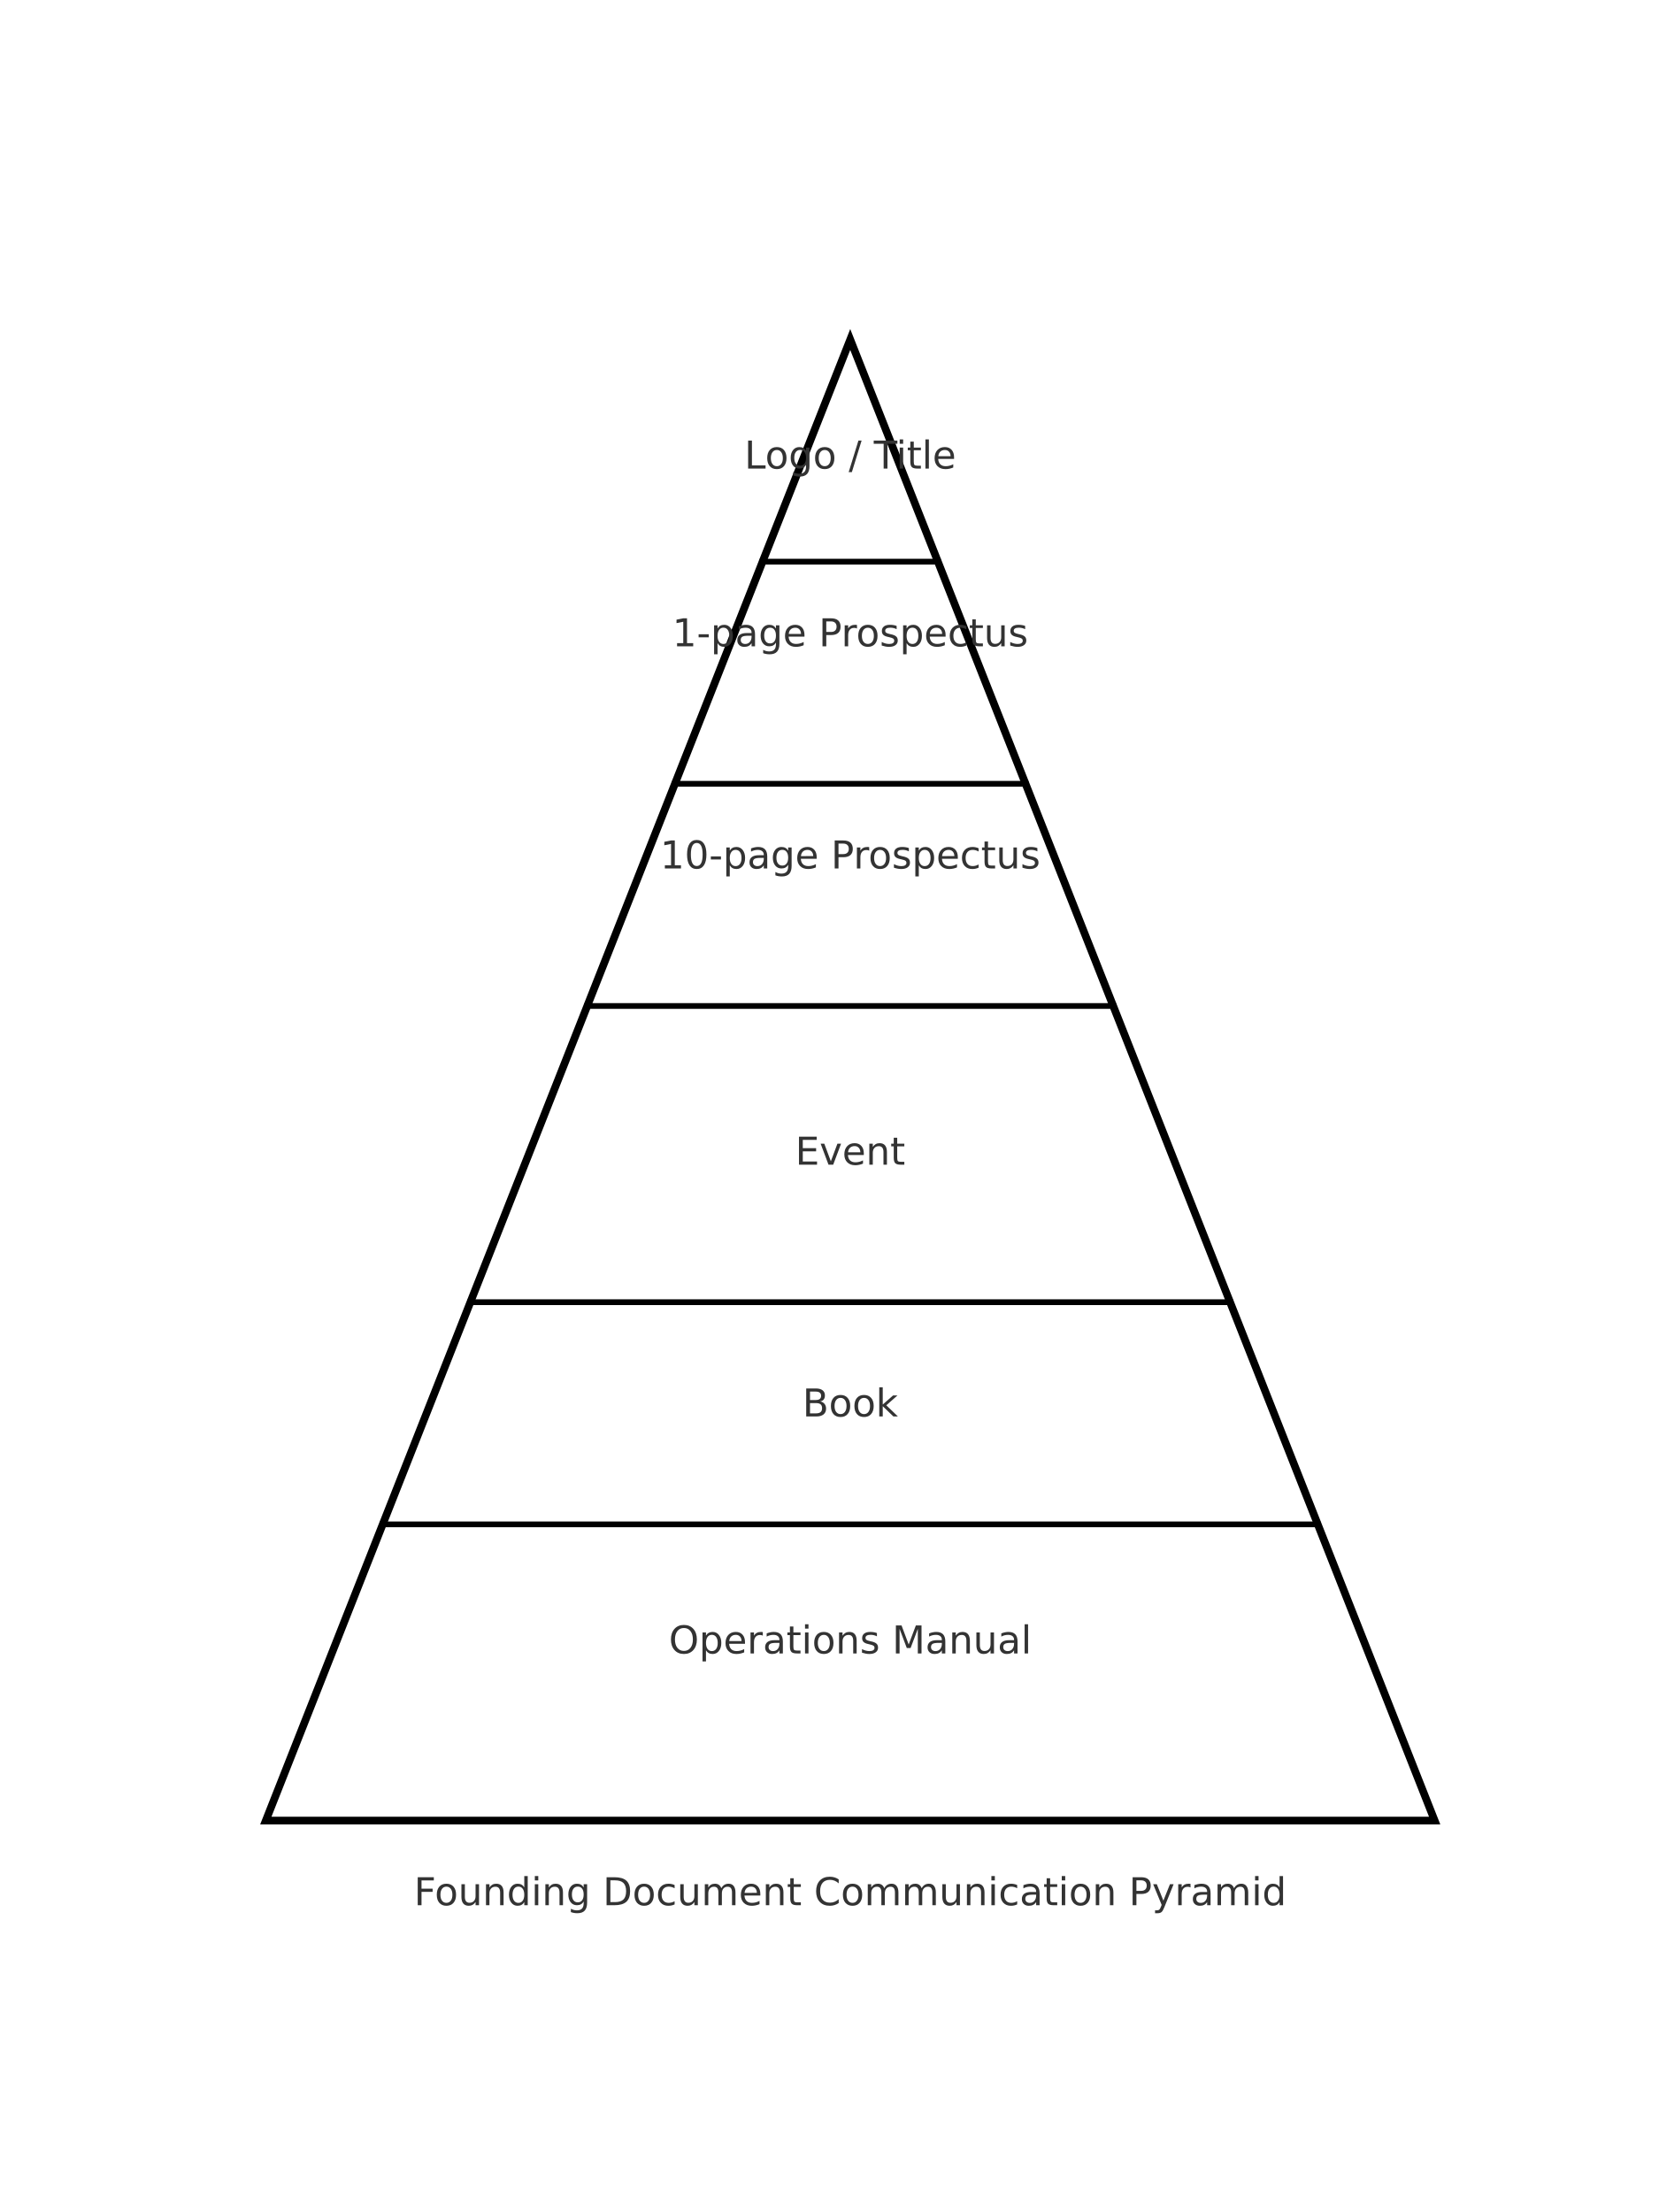
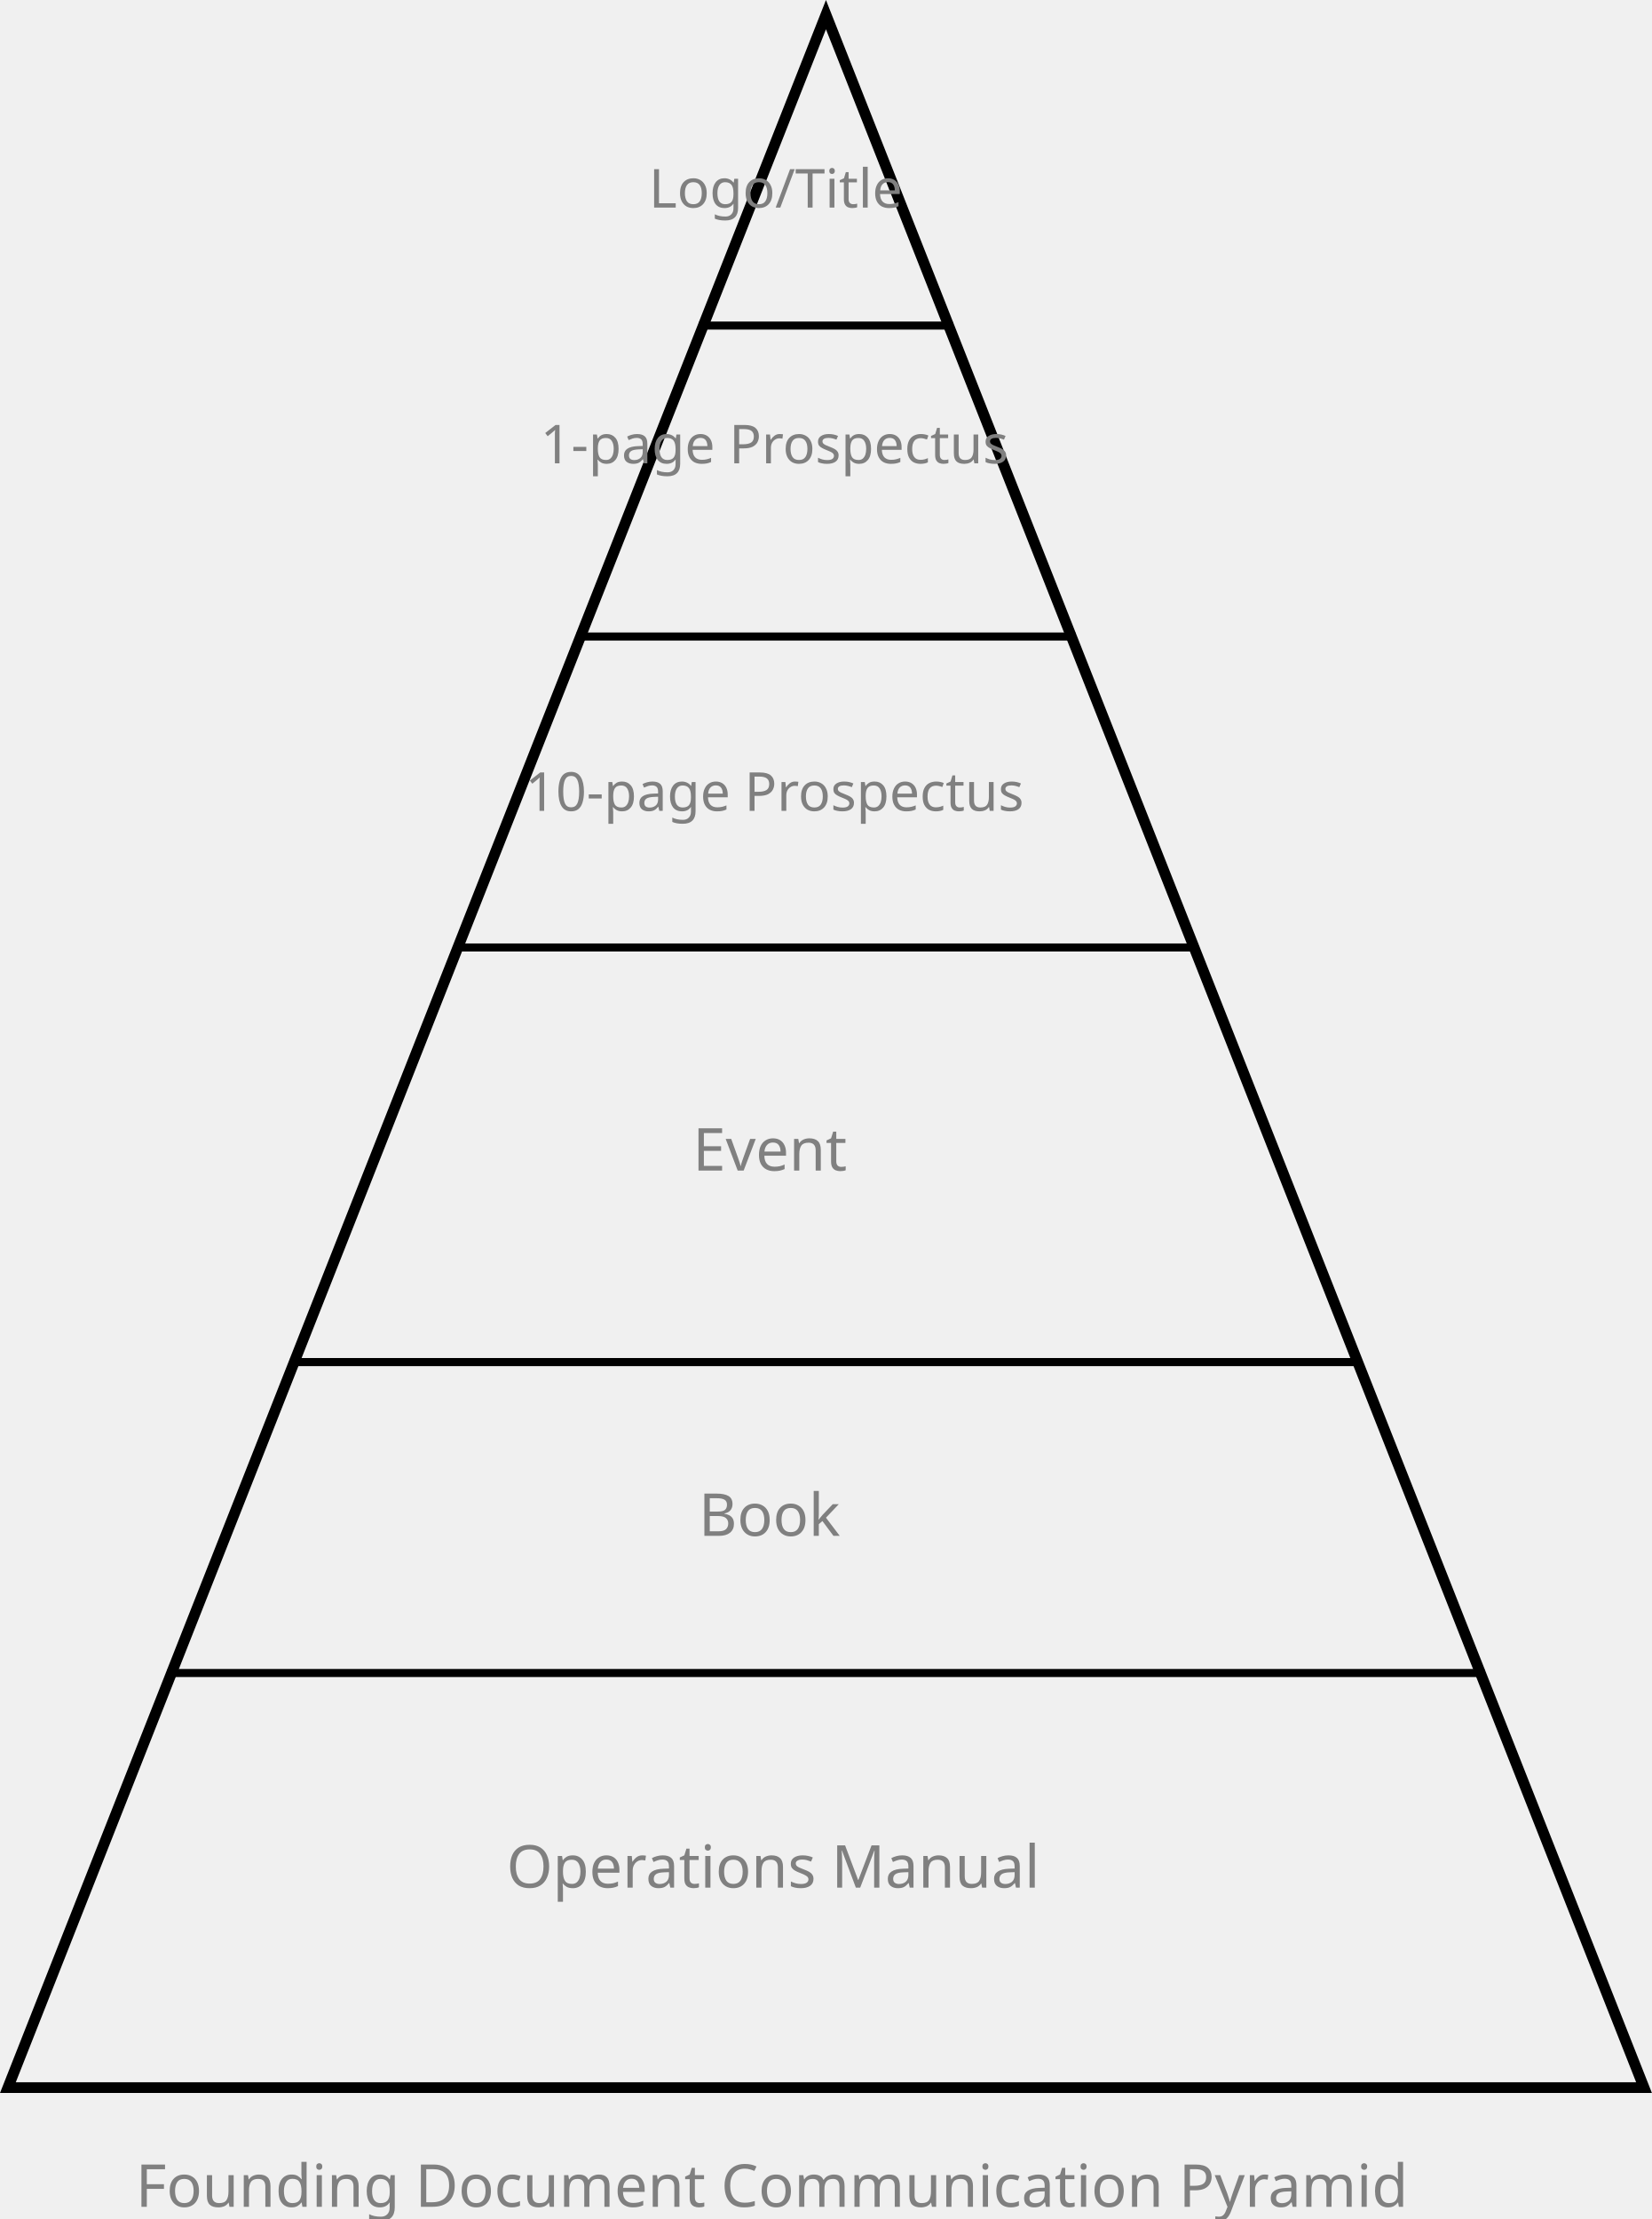
- <svg xmlns="http://www.w3.org/2000/svg" xmlns:xlink="http://www.w3.org/1999/xlink" width="432pt" height="576pt" viewBox="0 0 432 576" version="1.1">
-   <defs>
-     <style type="text/css">*{stroke-linejoin: round; stroke-linecap: butt}</style>
+ <svg xmlns="http://www.w3.org/2000/svg" width="307.303pt" height="412.839pt" viewBox="0 0 307.303 412.839" version="1.1" id="svg118">
+   <defs id="defs1">
+     <style type="text/css" id="style1">*{stroke-linejoin: round; stroke-linecap: butt}</style>
  </defs>
-   <g id="figure_1">
-     <g id="patch_1">
-       <path d="M 0 576  L 432 576  L 432 0  L 0 0  z " style="fill: #ffffff" />
+   <g id="figure_1" transform="translate(-62.34856,-85.67905)">
+     <g id="g122">
+       <path d="m 198.573,146.254 h 45.655" clip-path="url(#pe985ea55cc)" style="fill:none;stroke:#000000;stroke-width:1.5;stroke-linecap:square" id="path3" transform="translate(-5.4)" />
+       <path d="m 175.745,204.104 h 91.309" clip-path="url(#pe985ea55cc)" style="fill:none;stroke:#000000;stroke-width:1.5;stroke-linecap:square" id="path4" transform="translate(-5.4)" />
+       <path d="M 152.918,261.955 H 289.882" clip-path="url(#pe985ea55cc)" style="fill:none;stroke:#000000;stroke-width:1.5;stroke-linecap:square" id="path5" transform="translate(-5.4)" />
+       <path d="M 221.4,88.403 69.218,474.073 H 373.582 Z" clip-path="url(#pe985ea55cc)" style="fill:none;stroke:#000000;stroke-width:2;stroke-linejoin:miter" id="triangle" transform="translate(-5.400001)" />
+       <path d="M 122.482,339.089 H 320.318" clip-path="url(#pe985ea55cc)" style="fill:none;stroke:#000000;stroke-width:1.5;stroke-linecap:square" id="path6" transform="translate(-5.4)" />
+       <path d="M 99.655,396.939 H 343.145" clip-path="url(#pe985ea55cc)" style="fill:none;stroke:#000000;stroke-width:1.5;stroke-linecap:square" id="path7" transform="translate(-5.400003)" />
    </g>
    <g id="axes_1">
-       <g id="patch_2">
-         <path d="M 221.4 88.403  L 69.218 474.073  L 373.582 474.073  L 221.4 88.403  z " clip-path="url(#pe985ea55cc)" style="fill: none; stroke: #000000; stroke-width: 2; stroke-linejoin: miter" />
-       </g>
-       <g id="line2d_1">
-         <path d="M 198.573 146.254  L 244.227 146.254  " clip-path="url(#pe985ea55cc)" style="fill: none; stroke: #000000; stroke-width: 1.5; stroke-linecap: square" />
-       </g>
-       <g id="line2d_2">
-         <path d="M 175.745 204.104  L 267.055 204.104  " clip-path="url(#pe985ea55cc)" style="fill: none; stroke: #000000; stroke-width: 1.5; stroke-linecap: square" />
-       </g>
-       <g id="line2d_3">
-         <path d="M 152.918 261.955  L 289.882 261.955  " clip-path="url(#pe985ea55cc)" style="fill: none; stroke: #000000; stroke-width: 1.5; stroke-linecap: square" />
-       </g>
-       <g id="line2d_4">
-         <path d="M 122.482 339.089  L 320.318 339.089  " clip-path="url(#pe985ea55cc)" style="fill: none; stroke: #000000; stroke-width: 1.5; stroke-linecap: square" />
-       </g>
-       <g id="line2d_5">
-         <path d="M 99.655 396.939  L 343.145 396.939  " clip-path="url(#pe985ea55cc)" style="fill: none; stroke: #000000; stroke-width: 1.5; stroke-linecap: square" />
-       </g>
-       <g id="text_1">
-         <g style="fill: #333333" transform="translate(193.8336 122.0164) scale(0.1 -0.1)">
-           <defs>
-             <path id="DejaVuSans-4c" d="M 628 4666  L 1259 4666  L 1259 531  L 3531 531  L 3531 0  L 628 0  L 628 4666  z " transform="scale(0.015625)" />
-             <path id="DejaVuSans-6f" d="M 1959 3097  Q 1497 3097 1228 2736  Q 959 2375 959 1747  Q 959 1119 1226 758  Q 1494 397 1959 397  Q 2419 397 2687 759  Q 2956 1122 2956 1747  Q 2956 2369 2687 2733  Q 2419 3097 1959 3097  z M 1959 3584  Q 2709 3584 3137 3096  Q 3566 2609 3566 1747  Q 3566 888 3137 398  Q 2709 -91 1959 -91  Q 1206 -91 779 398  Q 353 888 353 1747  Q 353 2609 779 3096  Q 1206 3584 1959 3584  z " transform="scale(0.015625)" />
-             <path id="DejaVuSans-67" d="M 2906 1791  Q 2906 2416 2648 2759  Q 2391 3103 1925 3103  Q 1463 3103 1205 2759  Q 947 2416 947 1791  Q 947 1169 1205 825  Q 1463 481 1925 481  Q 2391 481 2648 825  Q 2906 1169 2906 1791  z M 3481 434  Q 3481 -459 3084 -895  Q 2688 -1331 1869 -1331  Q 1566 -1331 1297 -1286  Q 1028 -1241 775 -1147  L 775 -588  Q 1028 -725 1275 -790  Q 1522 -856 1778 -856  Q 2344 -856 2625 -561  Q 2906 -266 2906 331  L 2906 616  Q 2728 306 2450 153  Q 2172 0 1784 0  Q 1141 0 747 490  Q 353 981 353 1791  Q 353 2603 747 3093  Q 1141 3584 1784 3584  Q 2172 3584 2450 3431  Q 2728 3278 2906 2969  L 2906 3500  L 3481 3500  L 3481 434  z " transform="scale(0.015625)" />
-             <path id="DejaVuSans-20" transform="scale(0.015625)" />
-             <path id="DejaVuSans-2f" d="M 1625 4666  L 2156 4666  L 531 -594  L 0 -594  L 1625 4666  z " transform="scale(0.015625)" />
-             <path id="DejaVuSans-54" d="M -19 4666  L 3928 4666  L 3928 4134  L 2272 4134  L 2272 0  L 1638 0  L 1638 4134  L -19 4134  L -19 4666  z " transform="scale(0.015625)" />
-             <path id="DejaVuSans-69" d="M 603 3500  L 1178 3500  L 1178 0  L 603 0  L 603 3500  z M 603 4863  L 1178 4863  L 1178 4134  L 603 4134  L 603 4863  z " transform="scale(0.015625)" />
-             <path id="DejaVuSans-74" d="M 1172 4494  L 1172 3500  L 2356 3500  L 2356 3053  L 1172 3053  L 1172 1153  Q 1172 725 1289 603  Q 1406 481 1766 481  L 2356 481  L 2356 0  L 1766 0  Q 1100 0 847 248  Q 594 497 594 1153  L 594 3053  L 172 3053  L 172 3500  L 594 3500  L 594 4494  L 1172 4494  z " transform="scale(0.015625)" />
-             <path id="DejaVuSans-6c" d="M 603 4863  L 1178 4863  L 1178 0  L 603 0  L 603 4863  z " transform="scale(0.015625)" />
-             <path id="DejaVuSans-65" d="M 3597 1894  L 3597 1613  L 953 1613  Q 991 1019 1311 708  Q 1631 397 2203 397  Q 2534 397 2845 478  Q 3156 559 3463 722  L 3463 178  Q 3153 47 2828 -22  Q 2503 -91 2169 -91  Q 1331 -91 842 396  Q 353 884 353 1716  Q 353 2575 817 3079  Q 1281 3584 2069 3584  Q 2775 3584 3186 3129  Q 3597 2675 3597 1894  z M 3022 2063  Q 3016 2534 2758 2815  Q 2500 3097 2075 3097  Q 1594 3097 1305 2825  Q 1016 2553 972 2059  L 3022 2063  z " transform="scale(0.015625)" />
-           </defs>
-           <use xlink:href="#DejaVuSans-4c" />
-           <use xlink:href="#DejaVuSans-6f" x="53.963" />
-           <use xlink:href="#DejaVuSans-67" x="115.145" />
-           <use xlink:href="#DejaVuSans-6f" x="178.621" />
-           <use xlink:href="#DejaVuSans-20" x="239.803" />
-           <use xlink:href="#DejaVuSans-2f" x="271.59" />
-           <use xlink:href="#DejaVuSans-20" x="305.281" />
-           <use xlink:href="#DejaVuSans-54" x="337.068" />
-           <use xlink:href="#DejaVuSans-69" x="395.027" />
-           <use xlink:href="#DejaVuSans-74" x="422.811" />
-           <use xlink:href="#DejaVuSans-6c" x="462.02" />
-           <use xlink:href="#DejaVuSans-65" x="489.803" />
-         </g>
-       </g>
-       <g id="text_2">
-         <g style="fill: #333333" transform="translate(175.0687 168.2968) scale(0.1 -0.1)">
-           <defs>
-             <path id="DejaVuSans-31" d="M 794 531  L 1825 531  L 1825 4091  L 703 3866  L 703 4441  L 1819 4666  L 2450 4666  L 2450 531  L 3481 531  L 3481 0  L 794 0  L 794 531  z " transform="scale(0.015625)" />
-             <path id="DejaVuSans-2d" d="M 313 2009  L 1997 2009  L 1997 1497  L 313 1497  L 313 2009  z " transform="scale(0.015625)" />
-             <path id="DejaVuSans-70" d="M 1159 525  L 1159 -1331  L 581 -1331  L 581 3500  L 1159 3500  L 1159 2969  Q 1341 3281 1617 3432  Q 1894 3584 2278 3584  Q 2916 3584 3314 3078  Q 3713 2572 3713 1747  Q 3713 922 3314 415  Q 2916 -91 2278 -91  Q 1894 -91 1617 61  Q 1341 213 1159 525  z M 3116 1747  Q 3116 2381 2855 2742  Q 2594 3103 2138 3103  Q 1681 3103 1420 2742  Q 1159 2381 1159 1747  Q 1159 1113 1420 752  Q 1681 391 2138 391  Q 2594 391 2855 752  Q 3116 1113 3116 1747  z " transform="scale(0.015625)" />
-             <path id="DejaVuSans-61" d="M 2194 1759  Q 1497 1759 1228 1600  Q 959 1441 959 1056  Q 959 750 1161 570  Q 1363 391 1709 391  Q 2188 391 2477 730  Q 2766 1069 2766 1631  L 2766 1759  L 2194 1759  z M 3341 1997  L 3341 0  L 2766 0  L 2766 531  Q 2569 213 2275 61  Q 1981 -91 1556 -91  Q 1019 -91 701 211  Q 384 513 384 1019  Q 384 1609 779 1909  Q 1175 2209 1959 2209  L 2766 2209  L 2766 2266  Q 2766 2663 2505 2880  Q 2244 3097 1772 3097  Q 1472 3097 1187 3025  Q 903 2953 641 2809  L 641 3341  Q 956 3463 1253 3523  Q 1550 3584 1831 3584  Q 2591 3584 2966 3190  Q 3341 2797 3341 1997  z " transform="scale(0.015625)" />
-             <path id="DejaVuSans-50" d="M 1259 4147  L 1259 2394  L 2053 2394  Q 2494 2394 2734 2622  Q 2975 2850 2975 3272  Q 2975 3691 2734 3919  Q 2494 4147 2053 4147  L 1259 4147  z M 628 4666  L 2053 4666  Q 2838 4666 3239 4311  Q 3641 3956 3641 3272  Q 3641 2581 3239 2228  Q 2838 1875 2053 1875  L 1259 1875  L 1259 0  L 628 0  L 628 4666  z " transform="scale(0.015625)" />
-             <path id="DejaVuSans-72" d="M 2631 2963  Q 2534 3019 2420 3045  Q 2306 3072 2169 3072  Q 1681 3072 1420 2755  Q 1159 2438 1159 1844  L 1159 0  L 581 0  L 581 3500  L 1159 3500  L 1159 2956  Q 1341 3275 1631 3429  Q 1922 3584 2338 3584  Q 2397 3584 2469 3576  Q 2541 3569 2628 3553  L 2631 2963  z " transform="scale(0.015625)" />
-             <path id="DejaVuSans-73" d="M 2834 3397  L 2834 2853  Q 2591 2978 2328 3040  Q 2066 3103 1784 3103  Q 1356 3103 1142 2972  Q 928 2841 928 2578  Q 928 2378 1081 2264  Q 1234 2150 1697 2047  L 1894 2003  Q 2506 1872 2764 1633  Q 3022 1394 3022 966  Q 3022 478 2636 193  Q 2250 -91 1575 -91  Q 1294 -91 989 -36  Q 684 19 347 128  L 347 722  Q 666 556 975 473  Q 1284 391 1588 391  Q 1994 391 2212 530  Q 2431 669 2431 922  Q 2431 1156 2273 1281  Q 2116 1406 1581 1522  L 1381 1569  Q 847 1681 609 1914  Q 372 2147 372 2553  Q 372 3047 722 3315  Q 1072 3584 1716 3584  Q 2034 3584 2315 3537  Q 2597 3491 2834 3397  z " transform="scale(0.015625)" />
-             <path id="DejaVuSans-63" d="M 3122 3366  L 3122 2828  Q 2878 2963 2633 3030  Q 2388 3097 2138 3097  Q 1578 3097 1268 2742  Q 959 2388 959 1747  Q 959 1106 1268 751  Q 1578 397 2138 397  Q 2388 397 2633 464  Q 2878 531 3122 666  L 3122 134  Q 2881 22 2623 -34  Q 2366 -91 2075 -91  Q 1284 -91 818 406  Q 353 903 353 1747  Q 353 2603 823 3093  Q 1294 3584 2113 3584  Q 2378 3584 2631 3529  Q 2884 3475 3122 3366  z " transform="scale(0.015625)" />
-             <path id="DejaVuSans-75" d="M 544 1381  L 544 3500  L 1119 3500  L 1119 1403  Q 1119 906 1312 657  Q 1506 409 1894 409  Q 2359 409 2629 706  Q 2900 1003 2900 1516  L 2900 3500  L 3475 3500  L 3475 0  L 2900 0  L 2900 538  Q 2691 219 2414 64  Q 2138 -91 1772 -91  Q 1169 -91 856 284  Q 544 659 544 1381  z M 1991 3584  L 1991 3584  z " transform="scale(0.015625)" />
-           </defs>
-           <use xlink:href="#DejaVuSans-31" />
-           <use xlink:href="#DejaVuSans-2d" x="63.623" />
-           <use xlink:href="#DejaVuSans-70" x="99.707" />
-           <use xlink:href="#DejaVuSans-61" x="163.184" />
-           <use xlink:href="#DejaVuSans-67" x="224.463" />
-           <use xlink:href="#DejaVuSans-65" x="287.939" />
-           <use xlink:href="#DejaVuSans-20" x="349.463" />
-           <use xlink:href="#DejaVuSans-50" x="381.25" />
-           <use xlink:href="#DejaVuSans-72" x="439.803" />
-           <use xlink:href="#DejaVuSans-6f" x="478.666" />
-           <use xlink:href="#DejaVuSans-73" x="539.848" />
-           <use xlink:href="#DejaVuSans-70" x="591.947" />
-           <use xlink:href="#DejaVuSans-65" x="655.424" />
-           <use xlink:href="#DejaVuSans-63" x="716.947" />
-           <use xlink:href="#DejaVuSans-74" x="771.928" />
-           <use xlink:href="#DejaVuSans-75" x="811.137" />
-           <use xlink:href="#DejaVuSans-73" x="874.516" />
-         </g>
-       </g>
-       <g id="text_3">
-         <g style="fill: #333333" transform="translate(171.8875 226.1472) scale(0.1 -0.1)">
-           <defs>
-             <path id="DejaVuSans-30" d="M 2034 4250  Q 1547 4250 1301 3770  Q 1056 3291 1056 2328  Q 1056 1369 1301 889  Q 1547 409 2034 409  Q 2525 409 2770 889  Q 3016 1369 3016 2328  Q 3016 3291 2770 3770  Q 2525 4250 2034 4250  z M 2034 4750  Q 2819 4750 3233 4129  Q 3647 3509 3647 2328  Q 3647 1150 3233 529  Q 2819 -91 2034 -91  Q 1250 -91 836 529  Q 422 1150 422 2328  Q 422 3509 836 4129  Q 1250 4750 2034 4750  z " transform="scale(0.015625)" />
-           </defs>
-           <use xlink:href="#DejaVuSans-31" />
-           <use xlink:href="#DejaVuSans-30" x="63.623" />
-           <use xlink:href="#DejaVuSans-2d" x="127.246" />
-           <use xlink:href="#DejaVuSans-70" x="163.33" />
-           <use xlink:href="#DejaVuSans-61" x="226.807" />
-           <use xlink:href="#DejaVuSans-67" x="288.086" />
-           <use xlink:href="#DejaVuSans-65" x="351.562" />
-           <use xlink:href="#DejaVuSans-20" x="413.086" />
-           <use xlink:href="#DejaVuSans-50" x="444.873" />
-           <use xlink:href="#DejaVuSans-72" x="503.426" />
-           <use xlink:href="#DejaVuSans-6f" x="542.289" />
-           <use xlink:href="#DejaVuSans-73" x="603.471" />
-           <use xlink:href="#DejaVuSans-70" x="655.57" />
-           <use xlink:href="#DejaVuSans-65" x="719.047" />
-           <use xlink:href="#DejaVuSans-63" x="780.57" />
-           <use xlink:href="#DejaVuSans-74" x="835.551" />
-           <use xlink:href="#DejaVuSans-75" x="874.76" />
-           <use xlink:href="#DejaVuSans-73" x="938.139" />
-         </g>
-       </g>
-       <g id="text_4">
-         <g style="fill: #333333" transform="translate(207.0758 303.2811) scale(0.1 -0.1)">
-           <defs>
-             <path id="DejaVuSans-45" d="M 628 4666  L 3578 4666  L 3578 4134  L 1259 4134  L 1259 2753  L 3481 2753  L 3481 2222  L 1259 2222  L 1259 531  L 3634 531  L 3634 0  L 628 0  L 628 4666  z " transform="scale(0.015625)" />
-             <path id="DejaVuSans-76" d="M 191 3500  L 800 3500  L 1894 563  L 2988 3500  L 3597 3500  L 2284 0  L 1503 0  L 191 3500  z " transform="scale(0.015625)" />
-             <path id="DejaVuSans-6e" d="M 3513 2113  L 3513 0  L 2938 0  L 2938 2094  Q 2938 2591 2744 2837  Q 2550 3084 2163 3084  Q 1697 3084 1428 2787  Q 1159 2491 1159 1978  L 1159 0  L 581 0  L 581 3500  L 1159 3500  L 1159 2956  Q 1366 3272 1645 3428  Q 1925 3584 2291 3584  Q 2894 3584 3203 3211  Q 3513 2838 3513 2113  z " transform="scale(0.015625)" />
-           </defs>
-           <use xlink:href="#DejaVuSans-45" />
-           <use xlink:href="#DejaVuSans-76" x="63.184" />
-           <use xlink:href="#DejaVuSans-65" x="122.363" />
-           <use xlink:href="#DejaVuSans-6e" x="183.887" />
-           <use xlink:href="#DejaVuSans-74" x="247.266" />
-         </g>
-       </g>
-       <g id="text_5">
-         <g style="fill: #333333" transform="translate(208.9555 368.8449) scale(0.1 -0.1)">
-           <defs>
-             <path id="DejaVuSans-42" d="M 1259 2228  L 1259 519  L 2272 519  Q 2781 519 3026 730  Q 3272 941 3272 1375  Q 3272 1813 3026 2020  Q 2781 2228 2272 2228  L 1259 2228  z M 1259 4147  L 1259 2741  L 2194 2741  Q 2656 2741 2882 2914  Q 3109 3088 3109 3444  Q 3109 3797 2882 3972  Q 2656 4147 2194 4147  L 1259 4147  z M 628 4666  L 2241 4666  Q 2963 4666 3353 4366  Q 3744 4066 3744 3513  Q 3744 3084 3544 2831  Q 3344 2578 2956 2516  Q 3422 2416 3680 2098  Q 3938 1781 3938 1306  Q 3938 681 3513 340  Q 3088 0 2303 0  L 628 0  L 628 4666  z " transform="scale(0.015625)" />
-             <path id="DejaVuSans-6b" d="M 581 4863  L 1159 4863  L 1159 1991  L 2875 3500  L 3609 3500  L 1753 1863  L 3688 0  L 2938 0  L 1159 1709  L 1159 0  L 581 0  L 581 4863  z " transform="scale(0.015625)" />
-           </defs>
-           <use xlink:href="#DejaVuSans-42" />
-           <use xlink:href="#DejaVuSans-6f" x="68.604" />
-           <use xlink:href="#DejaVuSans-6f" x="129.785" />
-           <use xlink:href="#DejaVuSans-6b" x="190.967" />
-         </g>
-       </g>
-       <g id="text_6">
-         <g style="fill: #333333" transform="translate(174.1539 430.5521) scale(0.1 -0.1)">
-           <defs>
-             <path id="DejaVuSans-4f" d="M 2522 4238  Q 1834 4238 1429 3725  Q 1025 3213 1025 2328  Q 1025 1447 1429 934  Q 1834 422 2522 422  Q 3209 422 3611 934  Q 4013 1447 4013 2328  Q 4013 3213 3611 3725  Q 3209 4238 2522 4238  z M 2522 4750  Q 3503 4750 4090 4092  Q 4678 3434 4678 2328  Q 4678 1225 4090 567  Q 3503 -91 2522 -91  Q 1538 -91 948 565  Q 359 1222 359 2328  Q 359 3434 948 4092  Q 1538 4750 2522 4750  z " transform="scale(0.015625)" />
-             <path id="DejaVuSans-4d" d="M 628 4666  L 1569 4666  L 2759 1491  L 3956 4666  L 4897 4666  L 4897 0  L 4281 0  L 4281 4097  L 3078 897  L 2444 897  L 1241 4097  L 1241 0  L 628 0  L 628 4666  z " transform="scale(0.015625)" />
-           </defs>
-           <use xlink:href="#DejaVuSans-4f" />
-           <use xlink:href="#DejaVuSans-70" x="78.711" />
-           <use xlink:href="#DejaVuSans-65" x="142.188" />
-           <use xlink:href="#DejaVuSans-72" x="203.711" />
-           <use xlink:href="#DejaVuSans-61" x="244.824" />
-           <use xlink:href="#DejaVuSans-74" x="306.104" />
-           <use xlink:href="#DejaVuSans-69" x="345.312" />
-           <use xlink:href="#DejaVuSans-6f" x="373.096" />
-           <use xlink:href="#DejaVuSans-6e" x="434.277" />
-           <use xlink:href="#DejaVuSans-73" x="497.656" />
-           <use xlink:href="#DejaVuSans-20" x="549.756" />
-           <use xlink:href="#DejaVuSans-4d" x="581.543" />
-           <use xlink:href="#DejaVuSans-61" x="667.822" />
-           <use xlink:href="#DejaVuSans-6e" x="729.102" />
-           <use xlink:href="#DejaVuSans-75" x="792.48" />
-           <use xlink:href="#DejaVuSans-61" x="855.859" />
-           <use xlink:href="#DejaVuSans-6c" x="917.139" />
-         </g>
-       </g>
-       <g id="text_7">
-         <g style="fill: #333333" transform="translate(107.7961 496.1159) scale(0.1 -0.1)">
-           <defs>
-             <path id="DejaVuSans-46" d="M 628 4666  L 3309 4666  L 3309 4134  L 1259 4134  L 1259 2759  L 3109 2759  L 3109 2228  L 1259 2228  L 1259 0  L 628 0  L 628 4666  z " transform="scale(0.015625)" />
-             <path id="DejaVuSans-64" d="M 2906 2969  L 2906 4863  L 3481 4863  L 3481 0  L 2906 0  L 2906 525  Q 2725 213 2448 61  Q 2172 -91 1784 -91  Q 1150 -91 751 415  Q 353 922 353 1747  Q 353 2572 751 3078  Q 1150 3584 1784 3584  Q 2172 3584 2448 3432  Q 2725 3281 2906 2969  z M 947 1747  Q 947 1113 1208 752  Q 1469 391 1925 391  Q 2381 391 2643 752  Q 2906 1113 2906 1747  Q 2906 2381 2643 2742  Q 2381 3103 1925 3103  Q 1469 3103 1208 2742  Q 947 2381 947 1747  z " transform="scale(0.015625)" />
-             <path id="DejaVuSans-44" d="M 1259 4147  L 1259 519  L 2022 519  Q 2988 519 3436 956  Q 3884 1394 3884 2338  Q 3884 3275 3436 3711  Q 2988 4147 2022 4147  L 1259 4147  z M 628 4666  L 1925 4666  Q 3281 4666 3915 4102  Q 4550 3538 4550 2338  Q 4550 1131 3912 565  Q 3275 0 1925 0  L 628 0  L 628 4666  z " transform="scale(0.015625)" />
-             <path id="DejaVuSans-6d" d="M 3328 2828  Q 3544 3216 3844 3400  Q 4144 3584 4550 3584  Q 5097 3584 5394 3201  Q 5691 2819 5691 2113  L 5691 0  L 5113 0  L 5113 2094  Q 5113 2597 4934 2840  Q 4756 3084 4391 3084  Q 3944 3084 3684 2787  Q 3425 2491 3425 1978  L 3425 0  L 2847 0  L 2847 2094  Q 2847 2600 2669 2842  Q 2491 3084 2119 3084  Q 1678 3084 1418 2786  Q 1159 2488 1159 1978  L 1159 0  L 581 0  L 581 3500  L 1159 3500  L 1159 2956  Q 1356 3278 1631 3431  Q 1906 3584 2284 3584  Q 2666 3584 2933 3390  Q 3200 3197 3328 2828  z " transform="scale(0.015625)" />
-             <path id="DejaVuSans-43" d="M 4122 4306  L 4122 3641  Q 3803 3938 3442 4084  Q 3081 4231 2675 4231  Q 1875 4231 1450 3742  Q 1025 3253 1025 2328  Q 1025 1406 1450 917  Q 1875 428 2675 428  Q 3081 428 3442 575  Q 3803 722 4122 1019  L 4122 359  Q 3791 134 3420 21  Q 3050 -91 2638 -91  Q 1578 -91 968 557  Q 359 1206 359 2328  Q 359 3453 968 4101  Q 1578 4750 2638 4750  Q 3056 4750 3426 4639  Q 3797 4528 4122 4306  z " transform="scale(0.015625)" />
-             <path id="DejaVuSans-79" d="M 2059 -325  Q 1816 -950 1584 -1140  Q 1353 -1331 966 -1331  L 506 -1331  L 506 -850  L 844 -850  Q 1081 -850 1212 -737  Q 1344 -625 1503 -206  L 1606 56  L 191 3500  L 800 3500  L 1894 763  L 2988 3500  L 3597 3500  L 2059 -325  z " transform="scale(0.015625)" />
-           </defs>
-           <use xlink:href="#DejaVuSans-46" />
-           <use xlink:href="#DejaVuSans-6f" x="53.895" />
-           <use xlink:href="#DejaVuSans-75" x="115.076" />
-           <use xlink:href="#DejaVuSans-6e" x="178.455" />
-           <use xlink:href="#DejaVuSans-64" x="241.834" />
-           <use xlink:href="#DejaVuSans-69" x="305.311" />
-           <use xlink:href="#DejaVuSans-6e" x="333.094" />
-           <use xlink:href="#DejaVuSans-67" x="396.473" />
-           <use xlink:href="#DejaVuSans-20" x="459.949" />
-           <use xlink:href="#DejaVuSans-44" x="491.736" />
-           <use xlink:href="#DejaVuSans-6f" x="568.738" />
-           <use xlink:href="#DejaVuSans-63" x="629.92" />
-           <use xlink:href="#DejaVuSans-75" x="684.9" />
-           <use xlink:href="#DejaVuSans-6d" x="748.279" />
-           <use xlink:href="#DejaVuSans-65" x="845.691" />
-           <use xlink:href="#DejaVuSans-6e" x="907.215" />
-           <use xlink:href="#DejaVuSans-74" x="970.594" />
-           <use xlink:href="#DejaVuSans-20" x="1009.803" />
-           <use xlink:href="#DejaVuSans-43" x="1041.59" />
-           <use xlink:href="#DejaVuSans-6f" x="1111.414" />
-           <use xlink:href="#DejaVuSans-6d" x="1172.596" />
-           <use xlink:href="#DejaVuSans-6d" x="1270.008" />
-           <use xlink:href="#DejaVuSans-75" x="1367.42" />
-           <use xlink:href="#DejaVuSans-6e" x="1430.799" />
-           <use xlink:href="#DejaVuSans-69" x="1494.178" />
-           <use xlink:href="#DejaVuSans-63" x="1521.961" />
-           <use xlink:href="#DejaVuSans-61" x="1576.941" />
-           <use xlink:href="#DejaVuSans-74" x="1638.221" />
-           <use xlink:href="#DejaVuSans-69" x="1677.43" />
-           <use xlink:href="#DejaVuSans-6f" x="1705.213" />
-           <use xlink:href="#DejaVuSans-6e" x="1766.395" />
-           <use xlink:href="#DejaVuSans-20" x="1829.773" />
-           <use xlink:href="#DejaVuSans-50" x="1861.561" />
-           <use xlink:href="#DejaVuSans-79" x="1921.863" />
-           <use xlink:href="#DejaVuSans-72" x="1981.043" />
-           <use xlink:href="#DejaVuSans-61" x="2022.156" />
-           <use xlink:href="#DejaVuSans-6d" x="2083.436" />
-           <use xlink:href="#DejaVuSans-69" x="2180.848" />
-           <use xlink:href="#DejaVuSans-64" x="2208.631" />
-         </g>
-       </g>
+       <text xml:space="preserve" style="font-style:normal;font-variant:normal;font-weight:normal;font-stretch:normal;font-size:10px;line-height:normal;font-family:sans-serif;-inkscape-font-specification:'sans-serif, Normal';font-variant-ligatures:normal;font-variant-position:normal;font-variant-caps:normal;font-variant-numeric:normal;font-variant-alternates:normal;font-variant-east-asian:normal;text-indent:0;text-align:center;text-decoration-line:none;text-decoration-style:solid;text-decoration-color:#000000;letter-spacing:normal;word-spacing:normal;text-transform:none;writing-mode:lr-tb;direction:ltr;text-orientation:mixed;dominant-baseline:auto;baseline-shift:baseline;text-anchor:middle;white-space:normal;opacity:1;vector-effect:none;fill:#808080;fill-opacity:1;stroke-width:0.75;stroke-linecap:butt;stroke-linejoin:round;stroke-miterlimit:4;stroke-dasharray:none;stroke-dashoffset:0;stroke-opacity:1;-inkscape-stroke:none" x="215.526" y="236.533" id="text119">
+         <tspan id="tspan119" style="text-align:center;text-anchor:middle;fill:#808080;stroke-width:0.75" x="215.526" y="236.533">10-page Prospectus</tspan>
+       </text>
+       <text xml:space="preserve" style="font-style:normal;font-variant:normal;font-weight:normal;font-stretch:normal;font-size:10px;line-height:normal;font-family:sans-serif;-inkscape-font-specification:'sans-serif, Normal';font-variant-ligatures:normal;font-variant-position:normal;font-variant-caps:normal;font-variant-numeric:normal;font-variant-alternates:normal;font-variant-east-asian:normal;text-indent:0;text-align:center;text-decoration-line:none;text-decoration-style:solid;text-decoration-color:#000000;letter-spacing:normal;word-spacing:normal;text-transform:none;writing-mode:lr-tb;direction:ltr;text-orientation:mixed;dominant-baseline:auto;baseline-shift:baseline;text-anchor:middle;white-space:normal;vector-effect:none;fill:#808080;fill-opacity:1;stroke-width:0.75;stroke-linecap:butt;stroke-linejoin:round;stroke-miterlimit:4;stroke-dasharray:none;stroke-dashoffset:0;stroke-opacity:1;-inkscape-stroke:none" x="215.526" y="171.883" id="text119-7">
+         <tspan id="tspan119-6" style="text-align:center;text-anchor:middle;fill:#808080;stroke-width:0.75" x="215.526" y="171.883">1-page Prospectus</tspan>
+       </text>
+       <text xml:space="preserve" style="font-style:normal;font-variant:normal;font-weight:normal;font-stretch:normal;font-size:10px;line-height:normal;font-family:sans-serif;-inkscape-font-specification:'sans-serif, Normal';font-variant-ligatures:normal;font-variant-position:normal;font-variant-caps:normal;font-variant-numeric:normal;font-variant-alternates:normal;font-variant-east-asian:normal;text-indent:0;text-align:center;text-decoration-line:none;text-decoration-style:solid;text-decoration-color:#000000;letter-spacing:normal;word-spacing:normal;text-transform:none;writing-mode:lr-tb;direction:ltr;text-orientation:mixed;dominant-baseline:auto;baseline-shift:baseline;text-anchor:middle;white-space:normal;vector-effect:none;fill:#808080;fill-opacity:1;stroke-width:0.75;stroke-linecap:butt;stroke-linejoin:round;stroke-miterlimit:4;stroke-dasharray:none;stroke-dashoffset:0;stroke-opacity:1;-inkscape-stroke:none" x="215.756" y="124.295" id="text119-7-5">
+         <tspan style="text-align:center;text-anchor:middle;fill:#808080;stroke-width:0.75" x="215.756" y="124.295" id="tspan121">Logo/Title</tspan>
+       </text>
+       <text xml:space="preserve" style="font-style:normal;font-variant:normal;font-weight:normal;font-stretch:normal;font-size:11px;font-family:sans-serif;-inkscape-font-specification:'sans-serif, Normal';font-variant-ligatures:normal;font-variant-caps:normal;font-variant-numeric:normal;font-variant-east-asian:normal;text-align:center;writing-mode:lr-tb;direction:ltr;text-anchor:middle;fill:#808080;stroke-width:0.75;stroke-linecap:butt;stroke-linejoin:round" x="216.193" y="436.865" id="text118-1">
+         <tspan id="tspan118-1" style="font-style:normal;font-variant:normal;font-weight:normal;font-stretch:normal;font-size:11px;font-family:sans-serif;-inkscape-font-specification:'sans-serif, Normal';font-variant-ligatures:normal;font-variant-caps:normal;font-variant-numeric:normal;font-variant-east-asian:normal;text-align:center;text-anchor:middle;fill:#808080;stroke-width:0.75" x="216.193" y="436.865">Operations Manual</tspan>
+       </text>
+       <text xml:space="preserve" style="font-style:normal;font-variant:normal;font-weight:normal;font-stretch:normal;font-size:11px;font-family:sans-serif;-inkscape-font-specification:'sans-serif, Normal';font-variant-ligatures:normal;font-variant-caps:normal;font-variant-numeric:normal;font-variant-east-asian:normal;text-align:center;writing-mode:lr-tb;direction:ltr;text-anchor:middle;fill:#808080;stroke-width:0.75;stroke-linecap:butt;stroke-linejoin:round" x="215.498" y="371.42" id="text118-1-7">
+         <tspan id="tspan118-1-6" style="font-style:normal;font-variant:normal;font-weight:normal;font-stretch:normal;font-size:11px;font-family:sans-serif;-inkscape-font-specification:'sans-serif, Normal';font-variant-ligatures:normal;font-variant-caps:normal;font-variant-numeric:normal;font-variant-east-asian:normal;text-align:center;text-anchor:middle;fill:#808080;stroke-width:0.75" x="215.498" y="371.42">Book</tspan>
+       </text>
+       <text xml:space="preserve" style="font-style:normal;font-variant:normal;font-weight:normal;font-stretch:normal;font-size:11px;font-family:sans-serif;-inkscape-font-specification:'sans-serif, Normal';font-variant-ligatures:normal;font-variant-caps:normal;font-variant-numeric:normal;font-variant-east-asian:normal;text-align:center;writing-mode:lr-tb;direction:ltr;text-anchor:middle;fill:#808080;stroke-width:0.75;stroke-linecap:butt;stroke-linejoin:round" x="215.576" y="303.461" id="text118-1-7-2">
+         <tspan id="tspan118-1-6-3" style="font-style:normal;font-variant:normal;font-weight:normal;font-stretch:normal;font-size:11px;font-family:sans-serif;-inkscape-font-specification:'sans-serif, Normal';font-variant-ligatures:normal;font-variant-caps:normal;font-variant-numeric:normal;font-variant-east-asian:normal;text-align:center;text-anchor:middle;fill:#808080;stroke-width:0.75" x="215.576" y="303.461">Event</tspan>
+       </text>
+       <text xml:space="preserve" style="font-style:normal;font-variant:normal;font-weight:normal;font-stretch:normal;font-size:11px;line-height:normal;font-family:sans-serif;-inkscape-font-specification:'sans-serif, Normal';font-variant-ligatures:normal;font-variant-position:normal;font-variant-caps:normal;font-variant-numeric:normal;font-variant-alternates:normal;font-variant-east-asian:normal;font-feature-settings:normal;font-variation-settings:normal;text-indent:0;text-align:center;text-decoration-line:none;text-decoration-style:solid;text-decoration-color:#000000;letter-spacing:normal;word-spacing:normal;text-transform:none;writing-mode:lr-tb;direction:ltr;text-orientation:mixed;dominant-baseline:auto;baseline-shift:baseline;text-anchor:middle;white-space:normal;opacity:1;vector-effect:none;fill:#808080;fill-opacity:1;stroke-width:0.75;stroke-linecap:butt;stroke-linejoin:round;stroke-miterlimit:4;stroke-dasharray:none;stroke-dashoffset:0;stroke-opacity:1;-inkscape-stroke:none;stop-color:#000000;stop-opacity:1" x="215.96" y="496.246" id="text118">
+         <tspan id="tspan118" style="font-style:normal;font-variant:normal;font-weight:normal;font-stretch:normal;font-size:11px;line-height:normal;font-family:sans-serif;-inkscape-font-specification:'sans-serif, Normal';font-variant-ligatures:normal;font-variant-position:normal;font-variant-caps:normal;font-variant-numeric:normal;font-variant-alternates:normal;font-variant-east-asian:normal;font-feature-settings:normal;font-variation-settings:normal;text-indent:0;text-align:center;text-decoration-line:none;text-decoration-style:solid;text-decoration-color:#000000;letter-spacing:normal;word-spacing:normal;text-transform:none;writing-mode:lr-tb;direction:ltr;text-orientation:mixed;dominant-baseline:auto;baseline-shift:baseline;text-anchor:middle;white-space:normal;vector-effect:none;fill:#808080;fill-opacity:1;stroke-width:0.75;stroke-linecap:butt;stroke-linejoin:round;stroke-miterlimit:4;stroke-dasharray:none;stroke-dashoffset:0;stroke-opacity:1;-inkscape-stroke:none;stop-color:#000000;stop-opacity:1" x="215.96" y="496.246">Founding Document Communication Pyramid</tspan>
+       </text>
    </g>
  </g>
-   <defs>
+   <defs id="defs118">
    <clipPath id="pe985ea55cc">
-       <rect x="54" y="69.12" width="334.8" height="443.52" />
+       <rect x="54" y="69.12" width="334.8" height="443.52" id="rect118" />
    </clipPath>
  </defs>
</svg>
